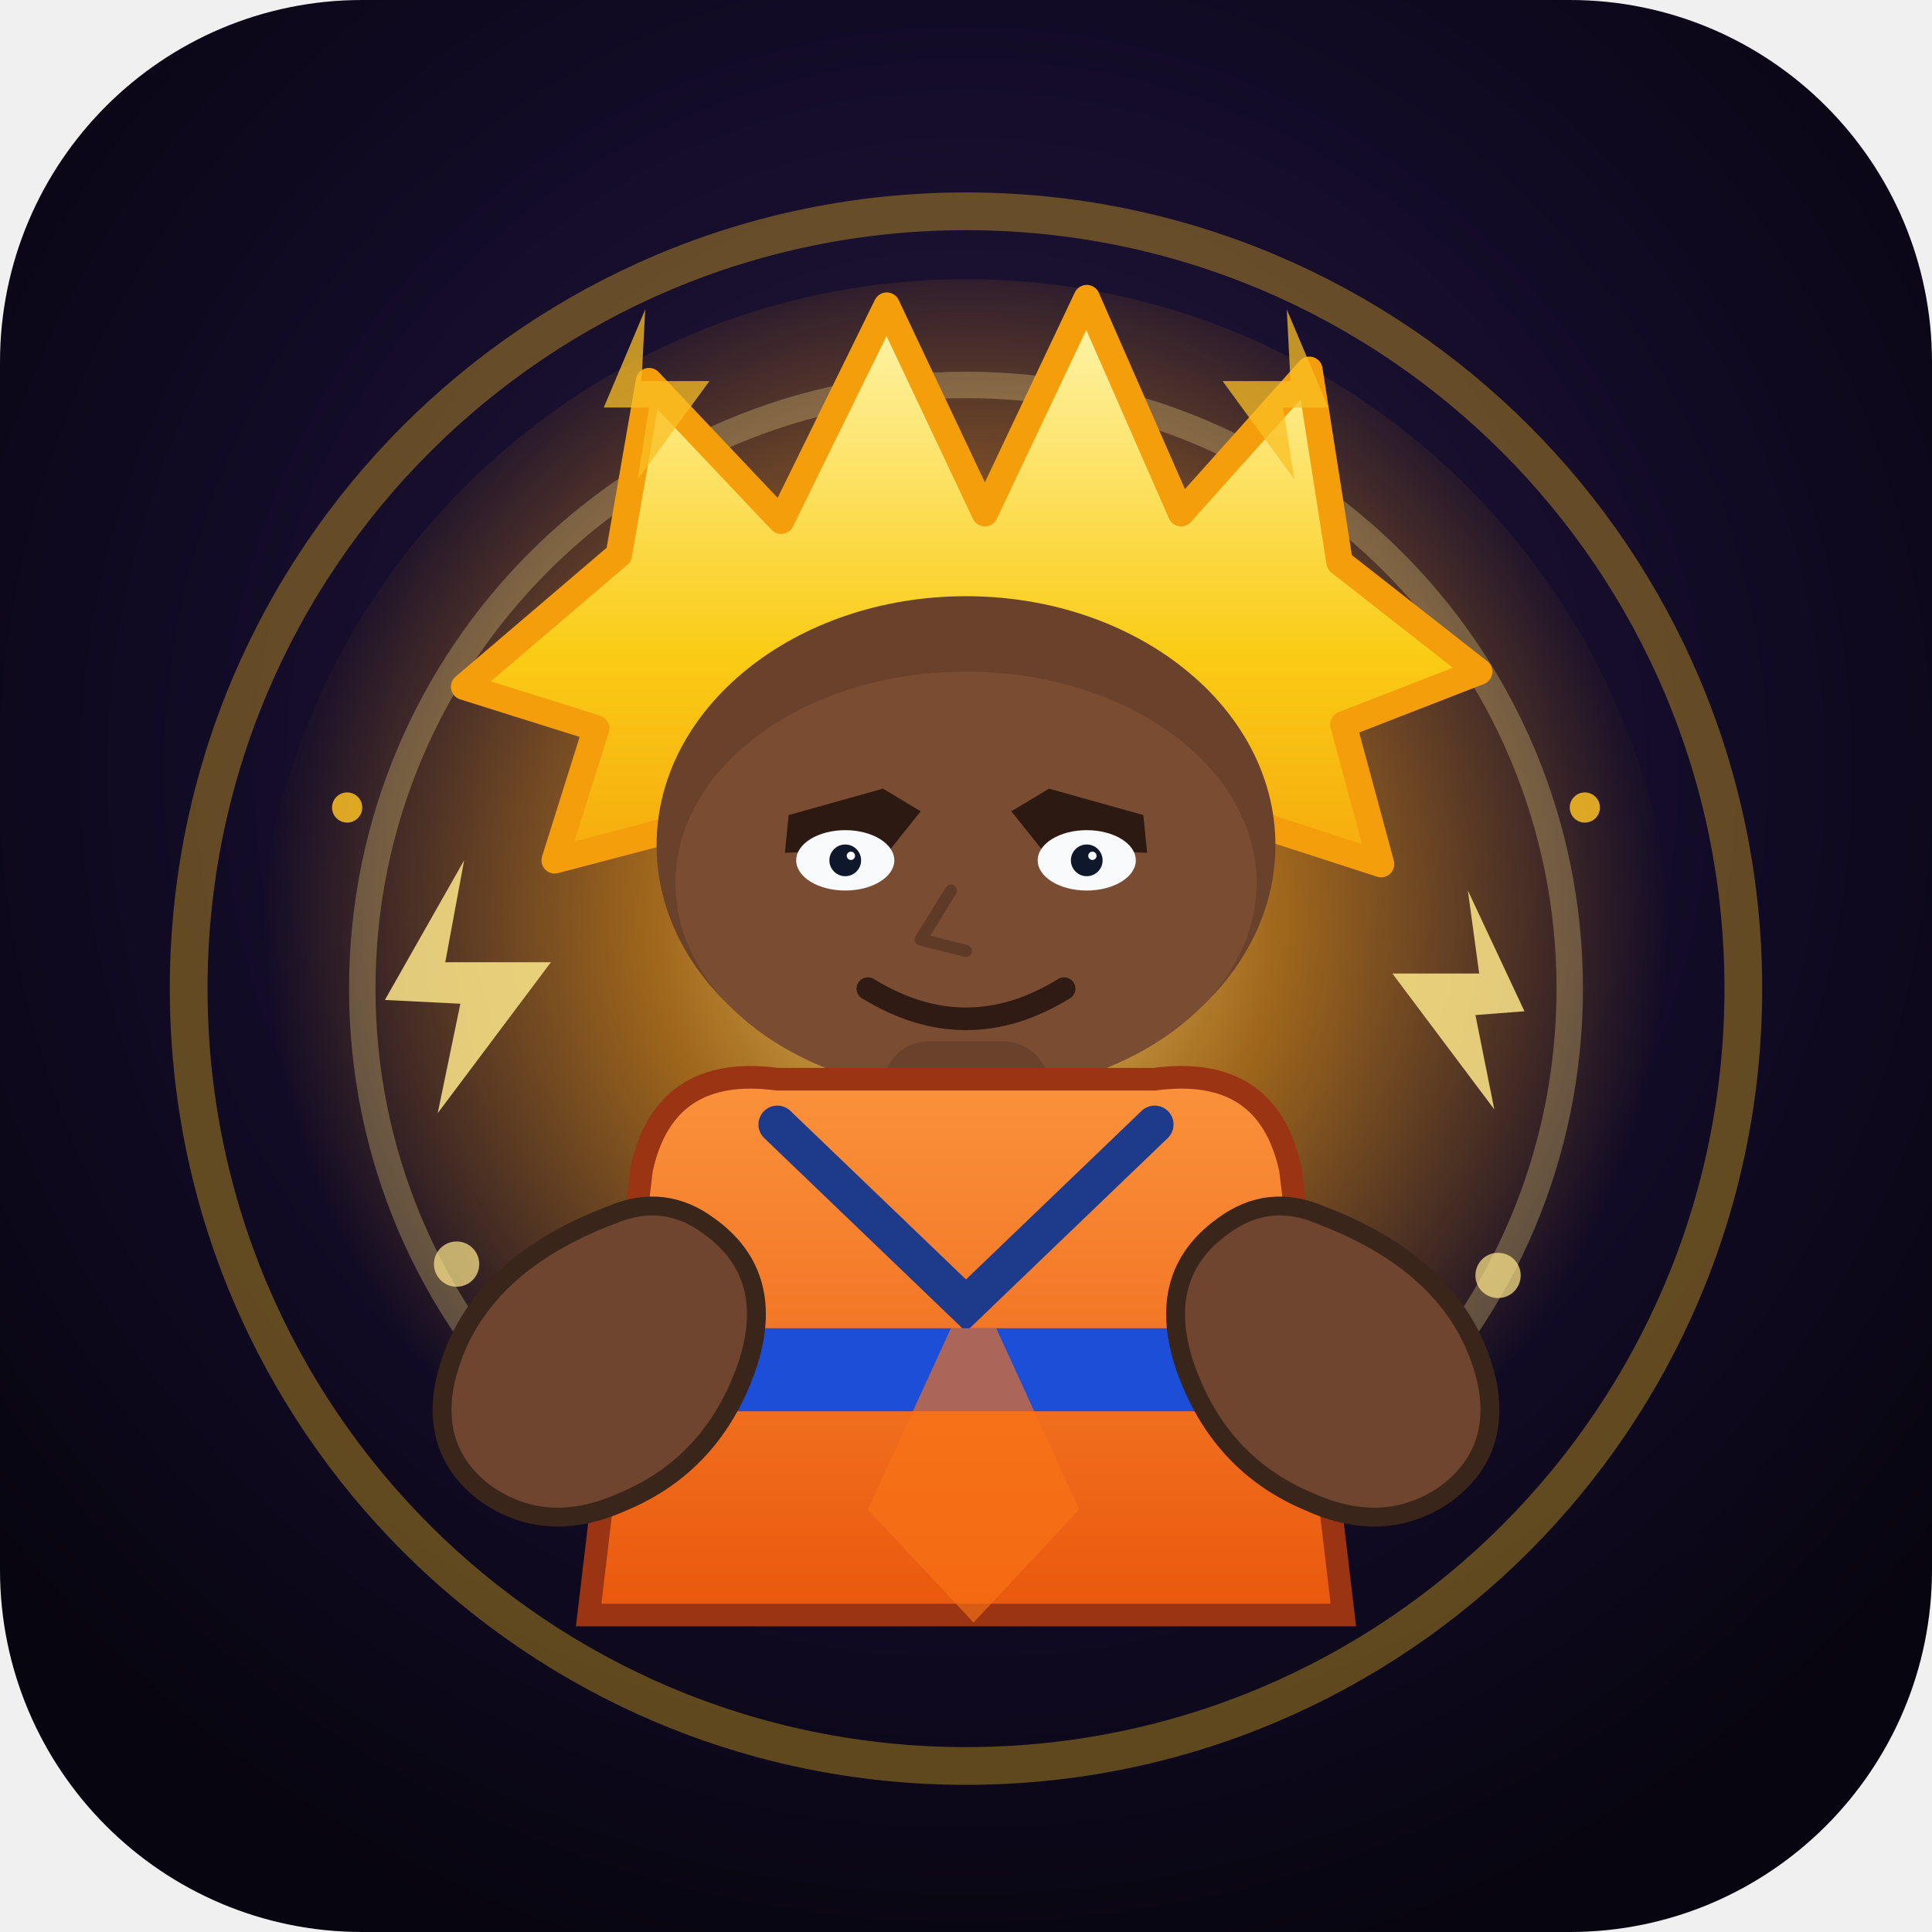
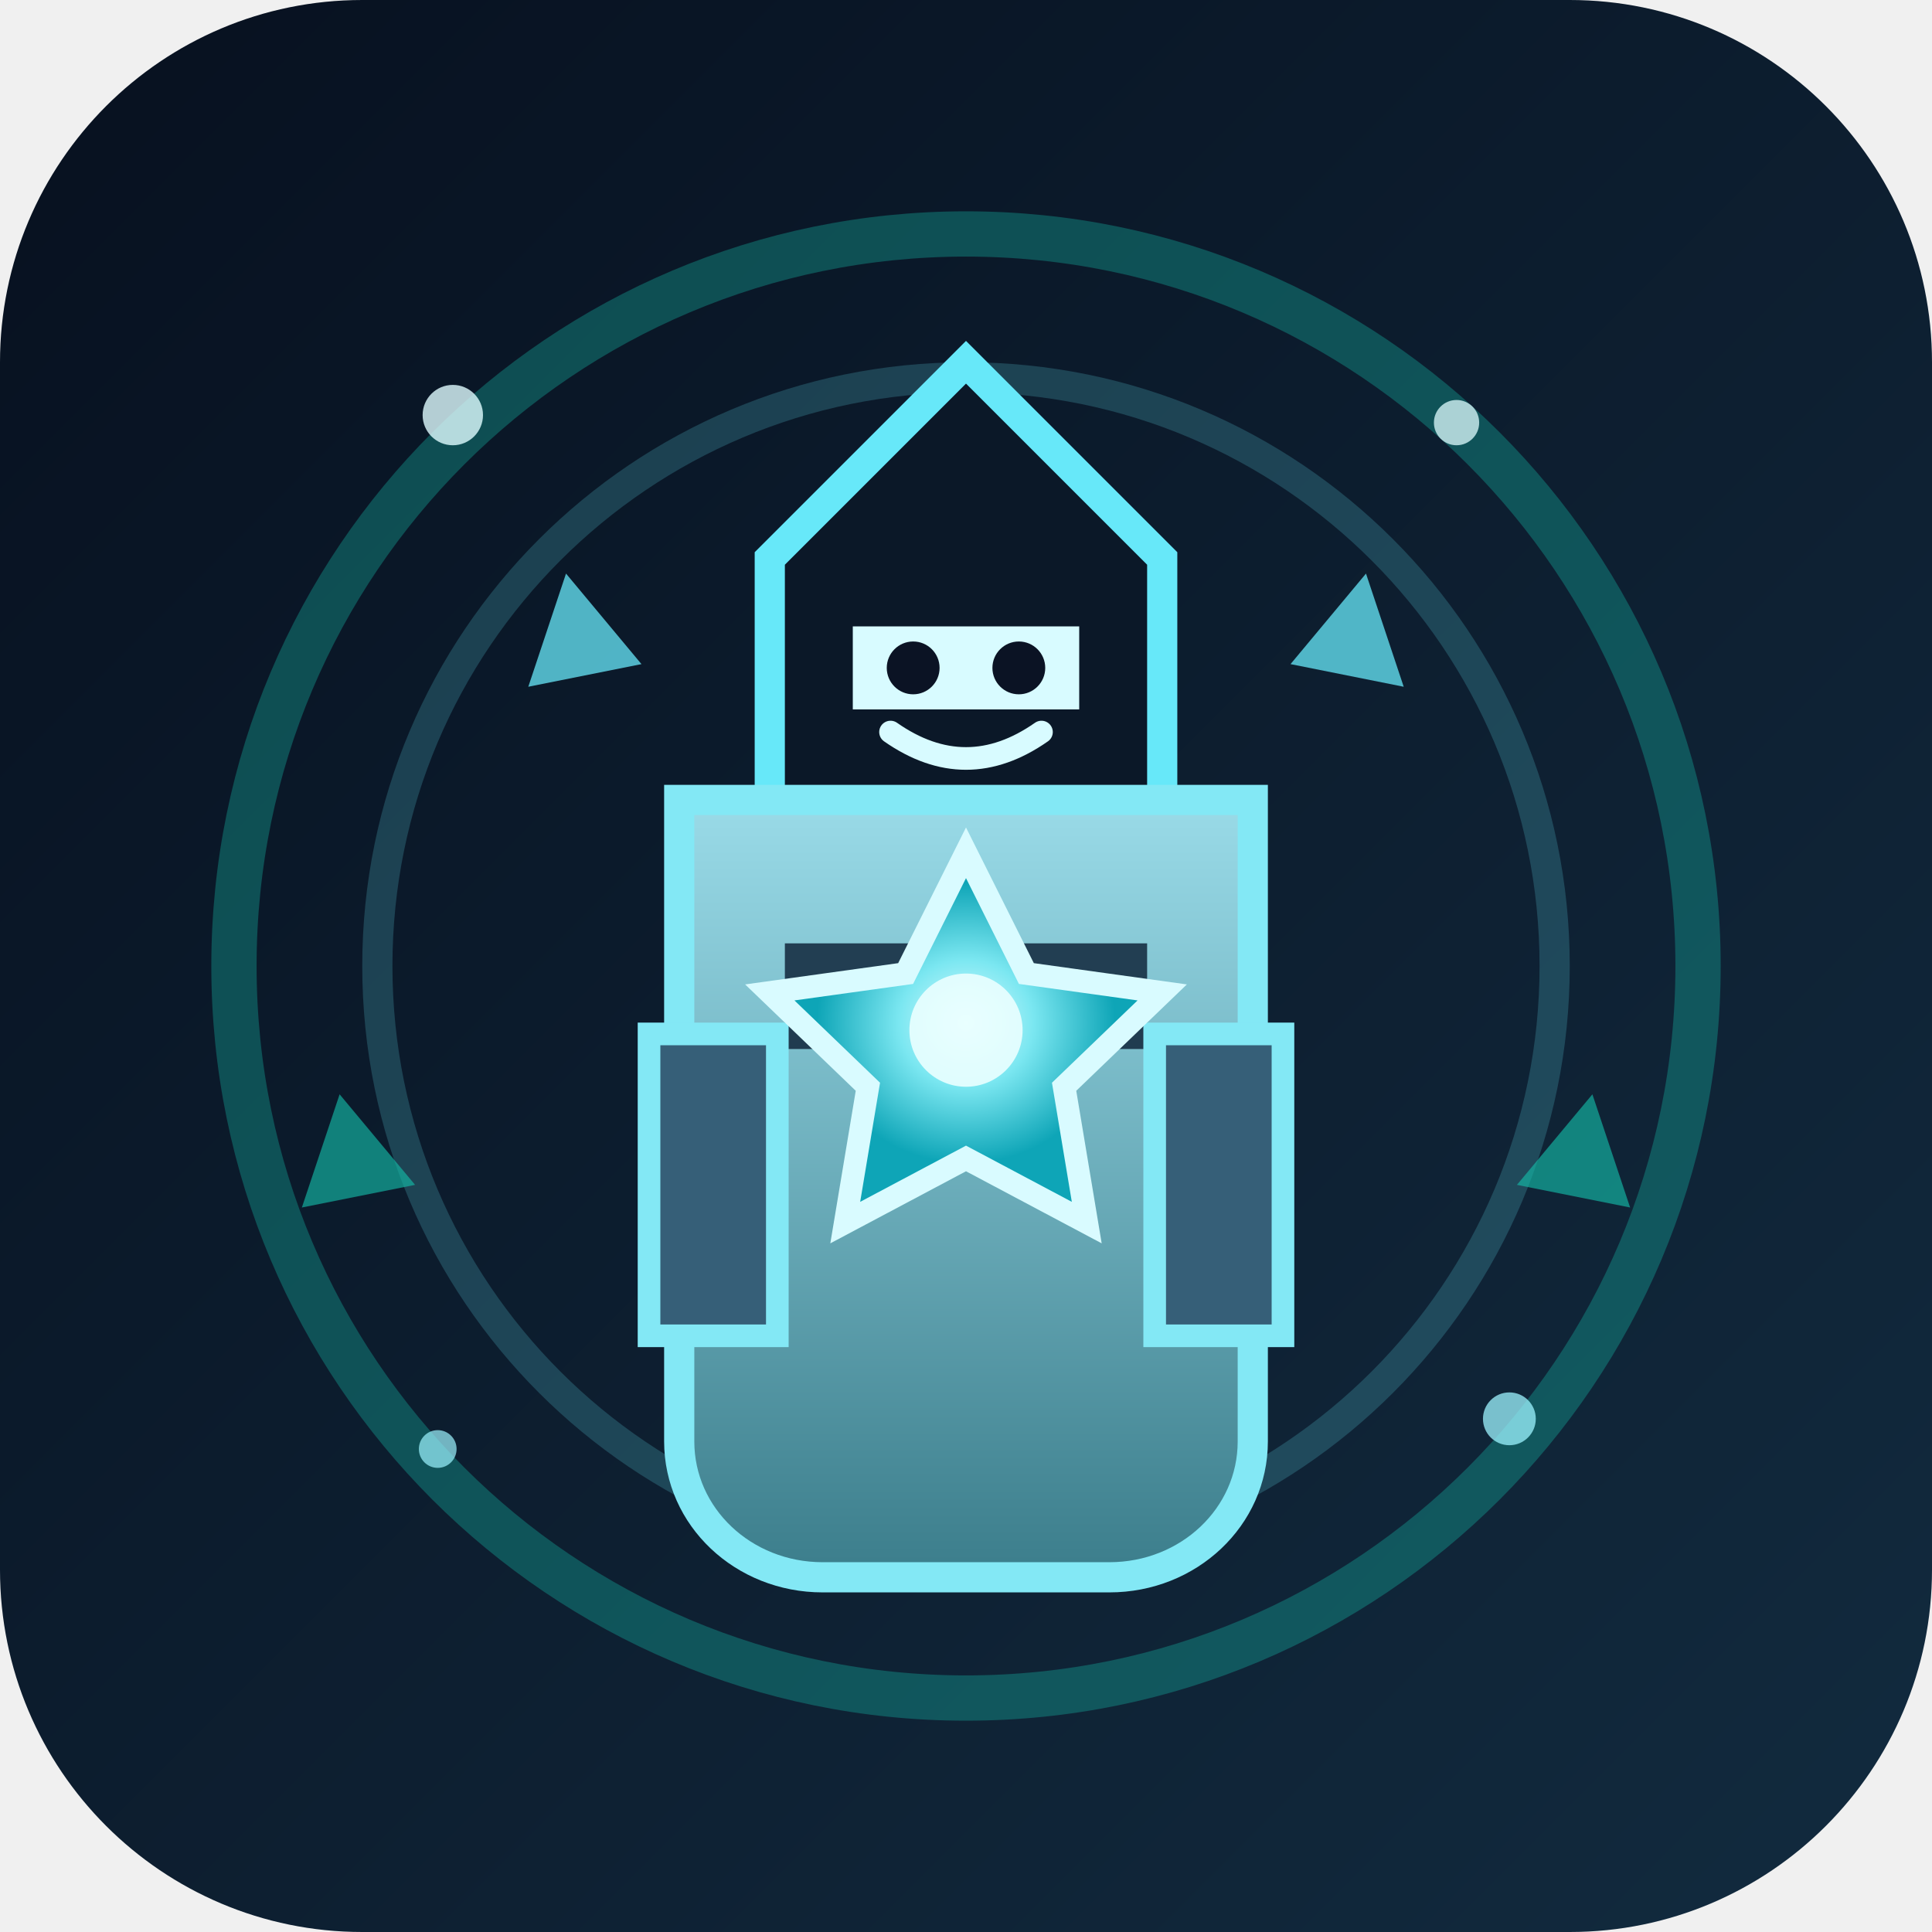
- <svg xmlns="http://www.w3.org/2000/svg" viewBox="0 0 512 512" role="img" aria-label="Zenith Black super saiyan hero avatar">
+ <svg xmlns="http://www.w3.org/2000/svg" viewBox="0 0 512 512" role="img" aria-label="Zenith hero avatar">
  <defs>
-     <radialGradient id="bg" cx="50%" cy="40%" r="65%">
-       <stop offset="0%" stop-color="#2a1a44" />
-       <stop offset="60%" stop-color="#120b26" />
-       <stop offset="100%" stop-color="#07050f" />
+     <linearGradient id="bg" x1="0" y1="0" x2="1" y2="1">
+       <stop offset="0%" stop-color="#07101f" />
+       <stop offset="100%" stop-color="#122b3f" />
+     </linearGradient>
+     <linearGradient id="armor" x1="0" y1="0" x2="0" y2="1">
+       <stop offset="0%" stop-color="#9adbe8" />
+       <stop offset="100%" stop-color="#3b7d8b" />
+     </linearGradient>
+     <radialGradient id="core" cx="50%" cy="46%" r="38%">
+       <stop offset="0%" stop-color="#dffcff" />
+       <stop offset="45%" stop-color="#7be7f1" />
+       <stop offset="100%" stop-color="#0ea5b7" />
    </radialGradient>
-     <radialGradient id="aura" cx="50%" cy="45%" r="50%">
-       <stop offset="0%" stop-color="#fde68a" stop-opacity="0.95" />
-       <stop offset="45%" stop-color="#f59e0b" stop-opacity="0.6" />
-       <stop offset="100%" stop-color="#f59e0b" stop-opacity="0" />
-     </radialGradient>
-     <linearGradient id="hair" x1="0" y1="0" x2="0" y2="1">
-       <stop offset="0%" stop-color="#fff7b3" />
-       <stop offset="55%" stop-color="#facc15" />
-       <stop offset="100%" stop-color="#f59e0b" />
-     </linearGradient>
-     <linearGradient id="gi" x1="0" y1="0" x2="0" y2="1">
-       <stop offset="0%" stop-color="#fb923c" />
-       <stop offset="100%" stop-color="#ea580c" />
-     </linearGradient>
  </defs>
  <rect width="512" height="512" rx="96" fill="url(#bg)" />
-   <circle cx="256" cy="262" r="188" fill="url(#aura)" />
-   <circle cx="256" cy="262" r="206" fill="none" stroke="#fbbf24" stroke-width="10" stroke-opacity="0.35" />
-   <circle cx="256" cy="262" r="160" fill="none" stroke="#fde68a" stroke-width="7" stroke-opacity="0.28" />
-   <path d="M123 182L164 147L172 101L207 138L235 81L261 136L288 79L313 136L347 98L355 149L392 178L356 192L366 229L329 217L306 244L257 250L209 245L185 218L147 228L158 193Z" fill="url(#hair)" stroke="#f59e0b" stroke-width="7" stroke-linejoin="round" />
-   <ellipse cx="256" cy="224" rx="82" ry="66" fill="#6a422c" />
-   <ellipse cx="256" cy="234" rx="77" ry="56" fill="#7a4d33" />
-   <path d="M209 216L234 209L244 215L236 225L208 226Z" fill="#2c1a12" />
-   <path d="M303 216L278 209L268 215L276 225L304 226Z" fill="#2c1a12" />
-   <ellipse cx="224" cy="228" rx="13" ry="8" fill="#f8fafc" />
-   <ellipse cx="288" cy="228" rx="13" ry="8" fill="#f8fafc" />
-   <circle cx="224" cy="228" r="4.2" fill="#0f172a" />
-   <circle cx="288" cy="228" r="4.2" fill="#0f172a" />
-   <circle cx="225.5" cy="226.8" r="1.1" fill="#ffffff" />
-   <circle cx="289.5" cy="226.8" r="1.1" fill="#ffffff" />
-   <path d="M252 236L244 249L256 252" fill="none" stroke="#5f3a27" stroke-width="3.2" stroke-linecap="round" stroke-linejoin="round" />
-   <path d="M230 262Q256 278 282 262" fill="none" stroke="#2f1b13" stroke-width="6" stroke-linecap="round" />
-   <rect x="234" y="276" width="44" height="32" rx="12" fill="#6a422c" />
-   <path d="M170 310Q176 282 206 286H306Q336 282 342 310L356 428H156Z" fill="url(#gi)" stroke="#9a3412" stroke-width="6" />
-   <path d="M206 298L256 346L306 298" fill="none" stroke="#1e3a8a" stroke-width="10" stroke-linecap="round" />
-   <rect x="178" y="352" width="156" height="22" rx="10" fill="#1d4ed8" />
-   <path d="M252 352L230 400L258 430L286 400L264 352Z" fill="#f97316" opacity="0.65" />
-   <path d="M162 322Q125 336 118 366Q114 385 129 396Q145 407 165 398Q189 388 198 362Q206 338 188 325Q176 316 162 322Z" fill="#6f452f" stroke="#3a251b" stroke-width="5" />
-   <path d="M350 322Q387 336 394 366Q398 385 383 396Q367 407 347 398Q323 388 314 362Q306 338 324 325Q336 316 350 322Z" fill="#6f452f" stroke="#3a251b" stroke-width="5" />
-   <path d="M102 265L123 228L118 255H146L116 295L122 266Z" fill="#fde68a" opacity="0.85" />
-   <path d="M404 268L389 236L392 258H369L396 294L391 269Z" fill="#fde68a" opacity="0.85" />
-   <path d="M160 108L171 82L170 101H188L169 127L172 108Z" fill="#fbbf24" opacity="0.75" />
-   <path d="M352 108L341 82L342 101H324L343 127L340 108Z" fill="#fbbf24" opacity="0.75" />
-   <circle cx="121" cy="335" r="6" fill="#fde68a" opacity="0.72" />
-   <circle cx="397" cy="338" r="6" fill="#fde68a" opacity="0.72" />
-   <circle cx="92" cy="214" r="4" fill="#fbbf24" opacity="0.85" />
-   <circle cx="420" cy="214" r="4" fill="#fbbf24" opacity="0.85" />
+   <circle cx="256" cy="256" r="194" fill="none" stroke="#14b8a6" stroke-opacity="0.35" stroke-width="12" />
+   <circle cx="256" cy="256" r="156" fill="none" stroke="#67e8f9" stroke-opacity="0.2" stroke-width="8" />
+   <path d="M256 96l52 52v76h-104v-76z" fill="#0b1828" stroke="#67e8f9" stroke-width="8" />
+   <path d="M180 212h152v170c0 20-17 36-38 36h-76c-21 0-38-16-38-36z" fill="url(#armor)" stroke="#83e8f5" stroke-width="8" />
+   <path d="M208 250h96v28h-96z" fill="#11263b" opacity="0.85" />
+   <path d="M172 274h34v80h-34zM306 274h34v80h-34z" fill="#365f78" stroke="#83e8f5" stroke-width="6" />
+   <polygon points="256,226 272,258 308,263 282,288 288,324 256,307 224,324 230,288 204,263 240,258" fill="url(#core)" stroke="#d9fbff" stroke-width="6" />
+   <circle cx="256" cy="273" r="15" fill="#eaffff" opacity="0.9" />
+   <path d="M226 166h60v22h-60z" fill="#d8fbff" />
+   <circle cx="242" cy="177" r="7" fill="#0b1324" />
+   <circle cx="270" cy="177" r="7" fill="#0b1324" />
+   <path d="M236 194q20 14 40 0" fill="none" stroke="#d8fbff" stroke-width="6" stroke-linecap="round" />
+   <polygon points="150,152 170,176 140,182" fill="#67e8f9" opacity="0.75" />
+   <polygon points="362,152 342,176 372,182" fill="#67e8f9" opacity="0.75" />
+   <polygon points="90,290 110,314 80,320" fill="#14b8a6" opacity="0.65" />
+   <polygon points="422,290 402,314 432,320" fill="#14b8a6" opacity="0.65" />
+   <circle cx="120" cy="110" r="8" fill="#dffcff" opacity="0.8" />
+   <circle cx="386" cy="112" r="6" fill="#dffcff" opacity="0.75" />
+   <circle cx="400" cy="376" r="7" fill="#9cf4ff" opacity="0.75" />
+   <circle cx="116" cy="384" r="5" fill="#9cf4ff" opacity="0.7" />
</svg>
